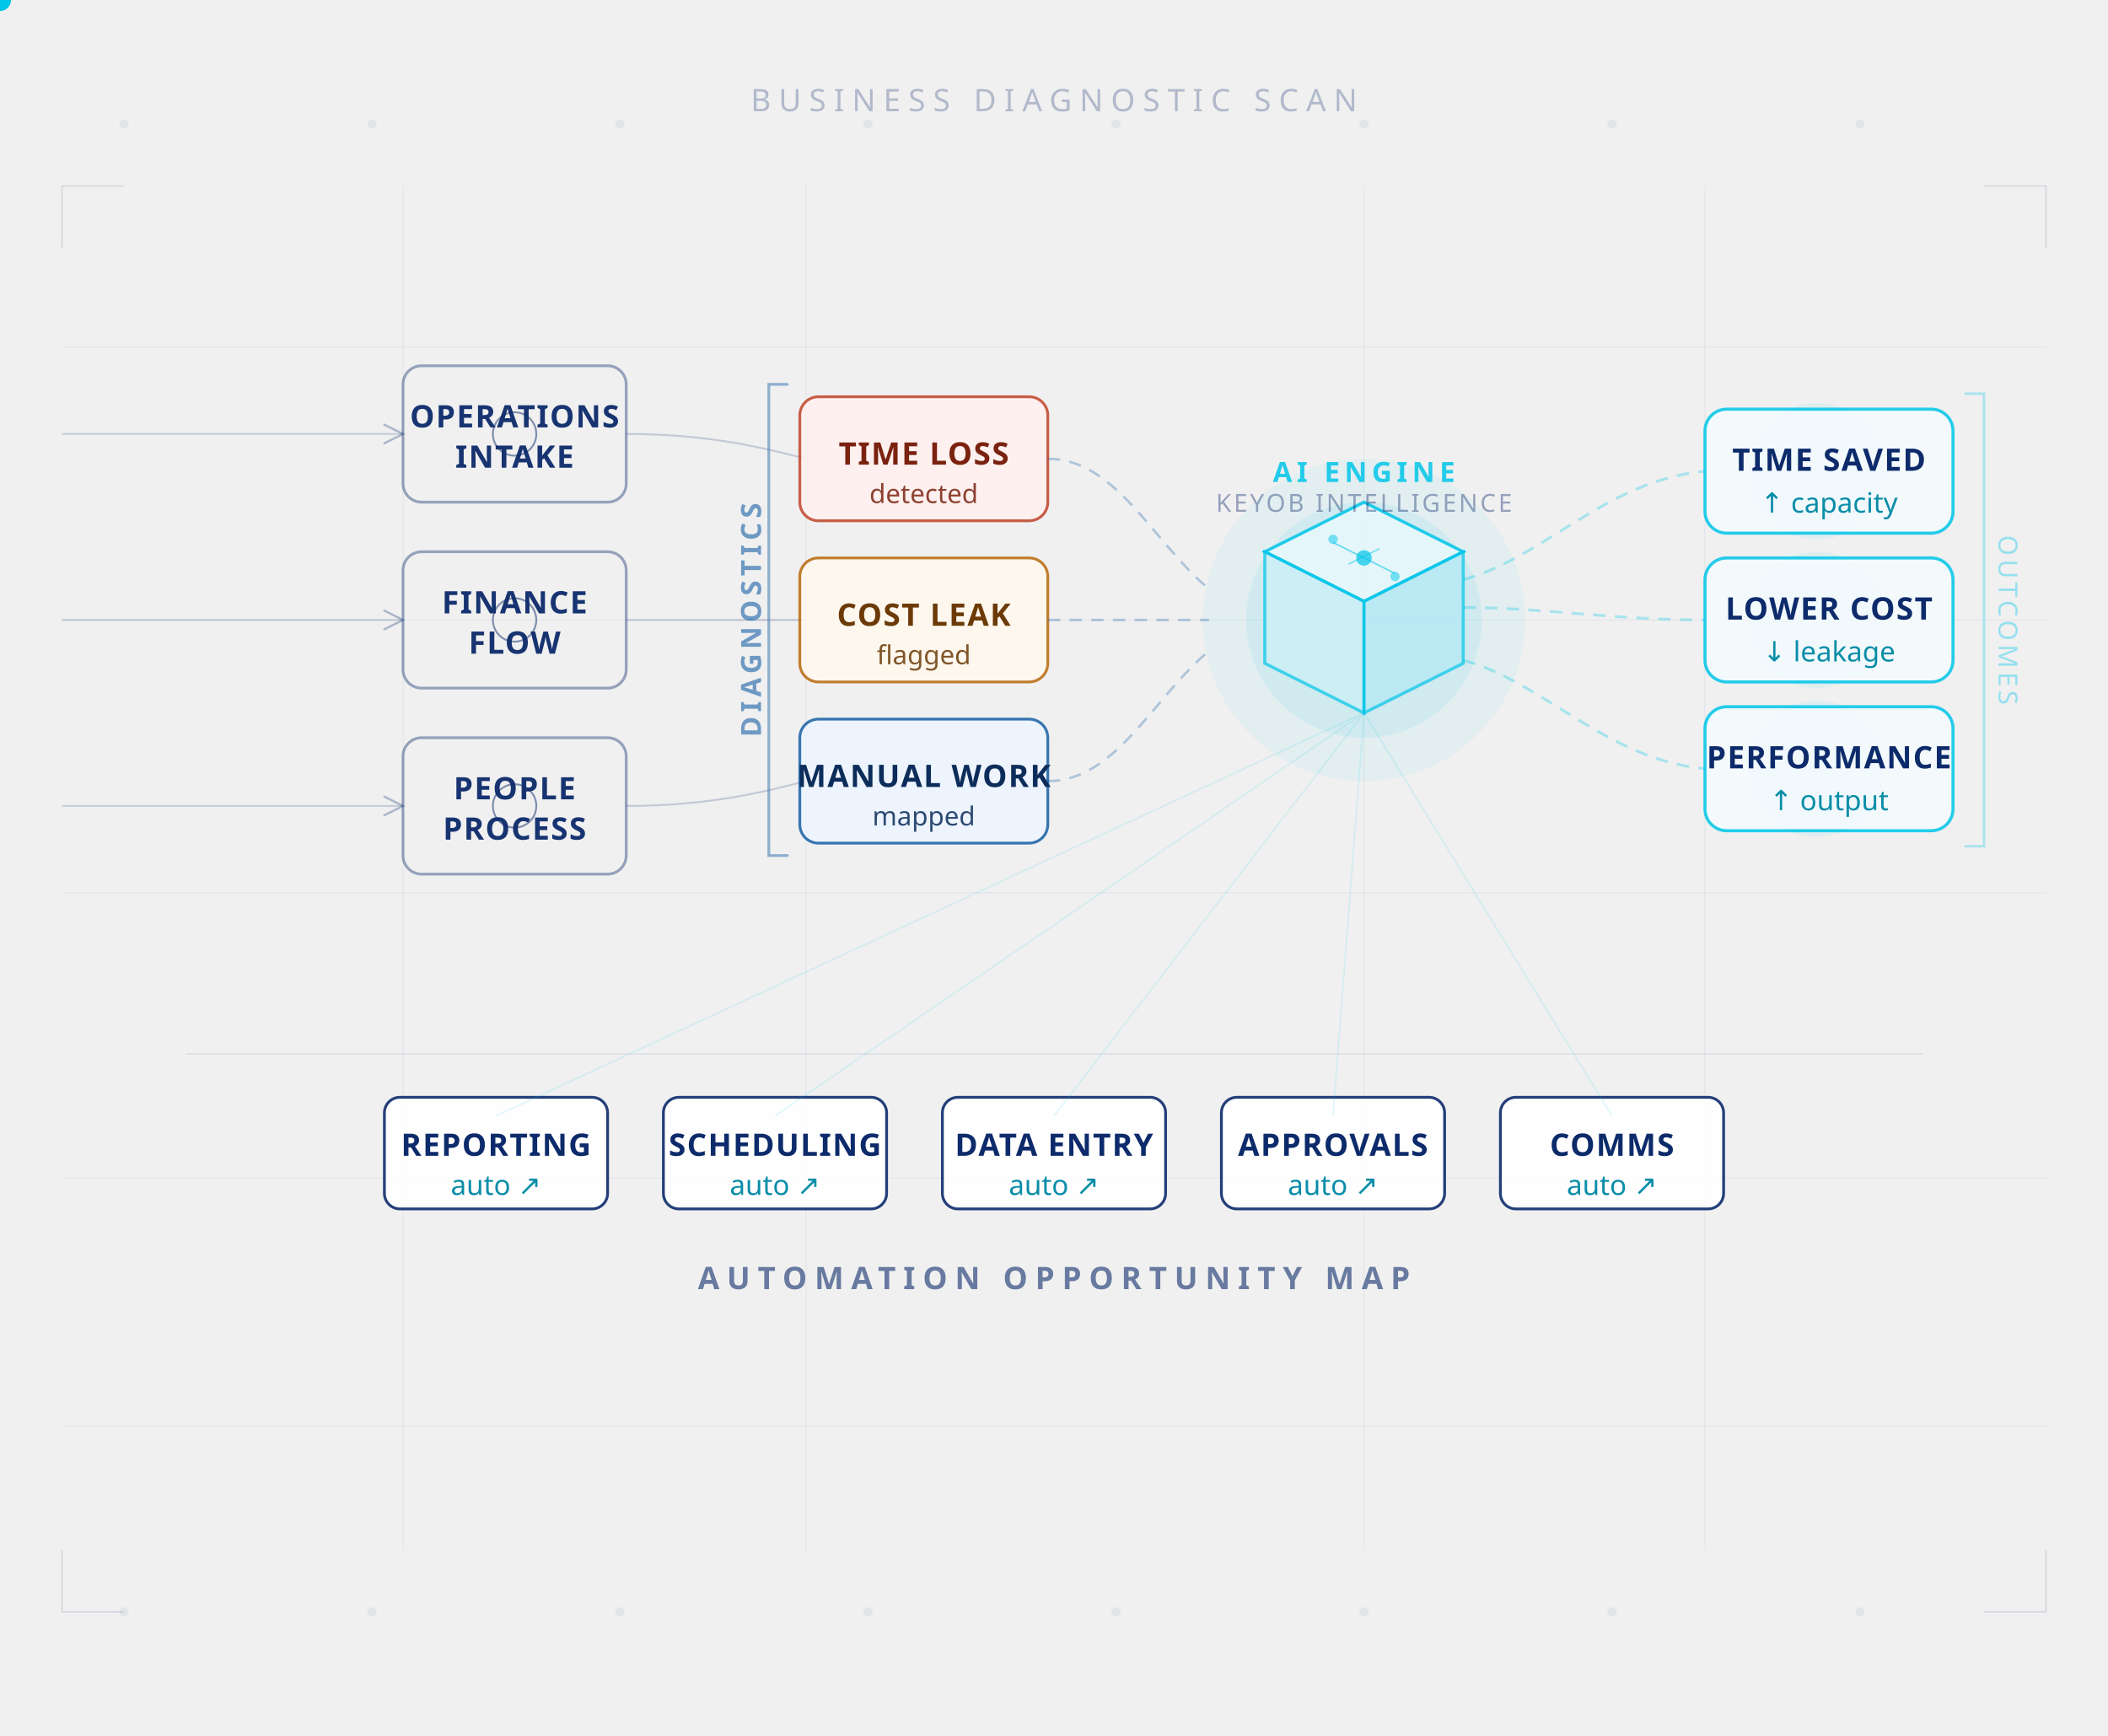
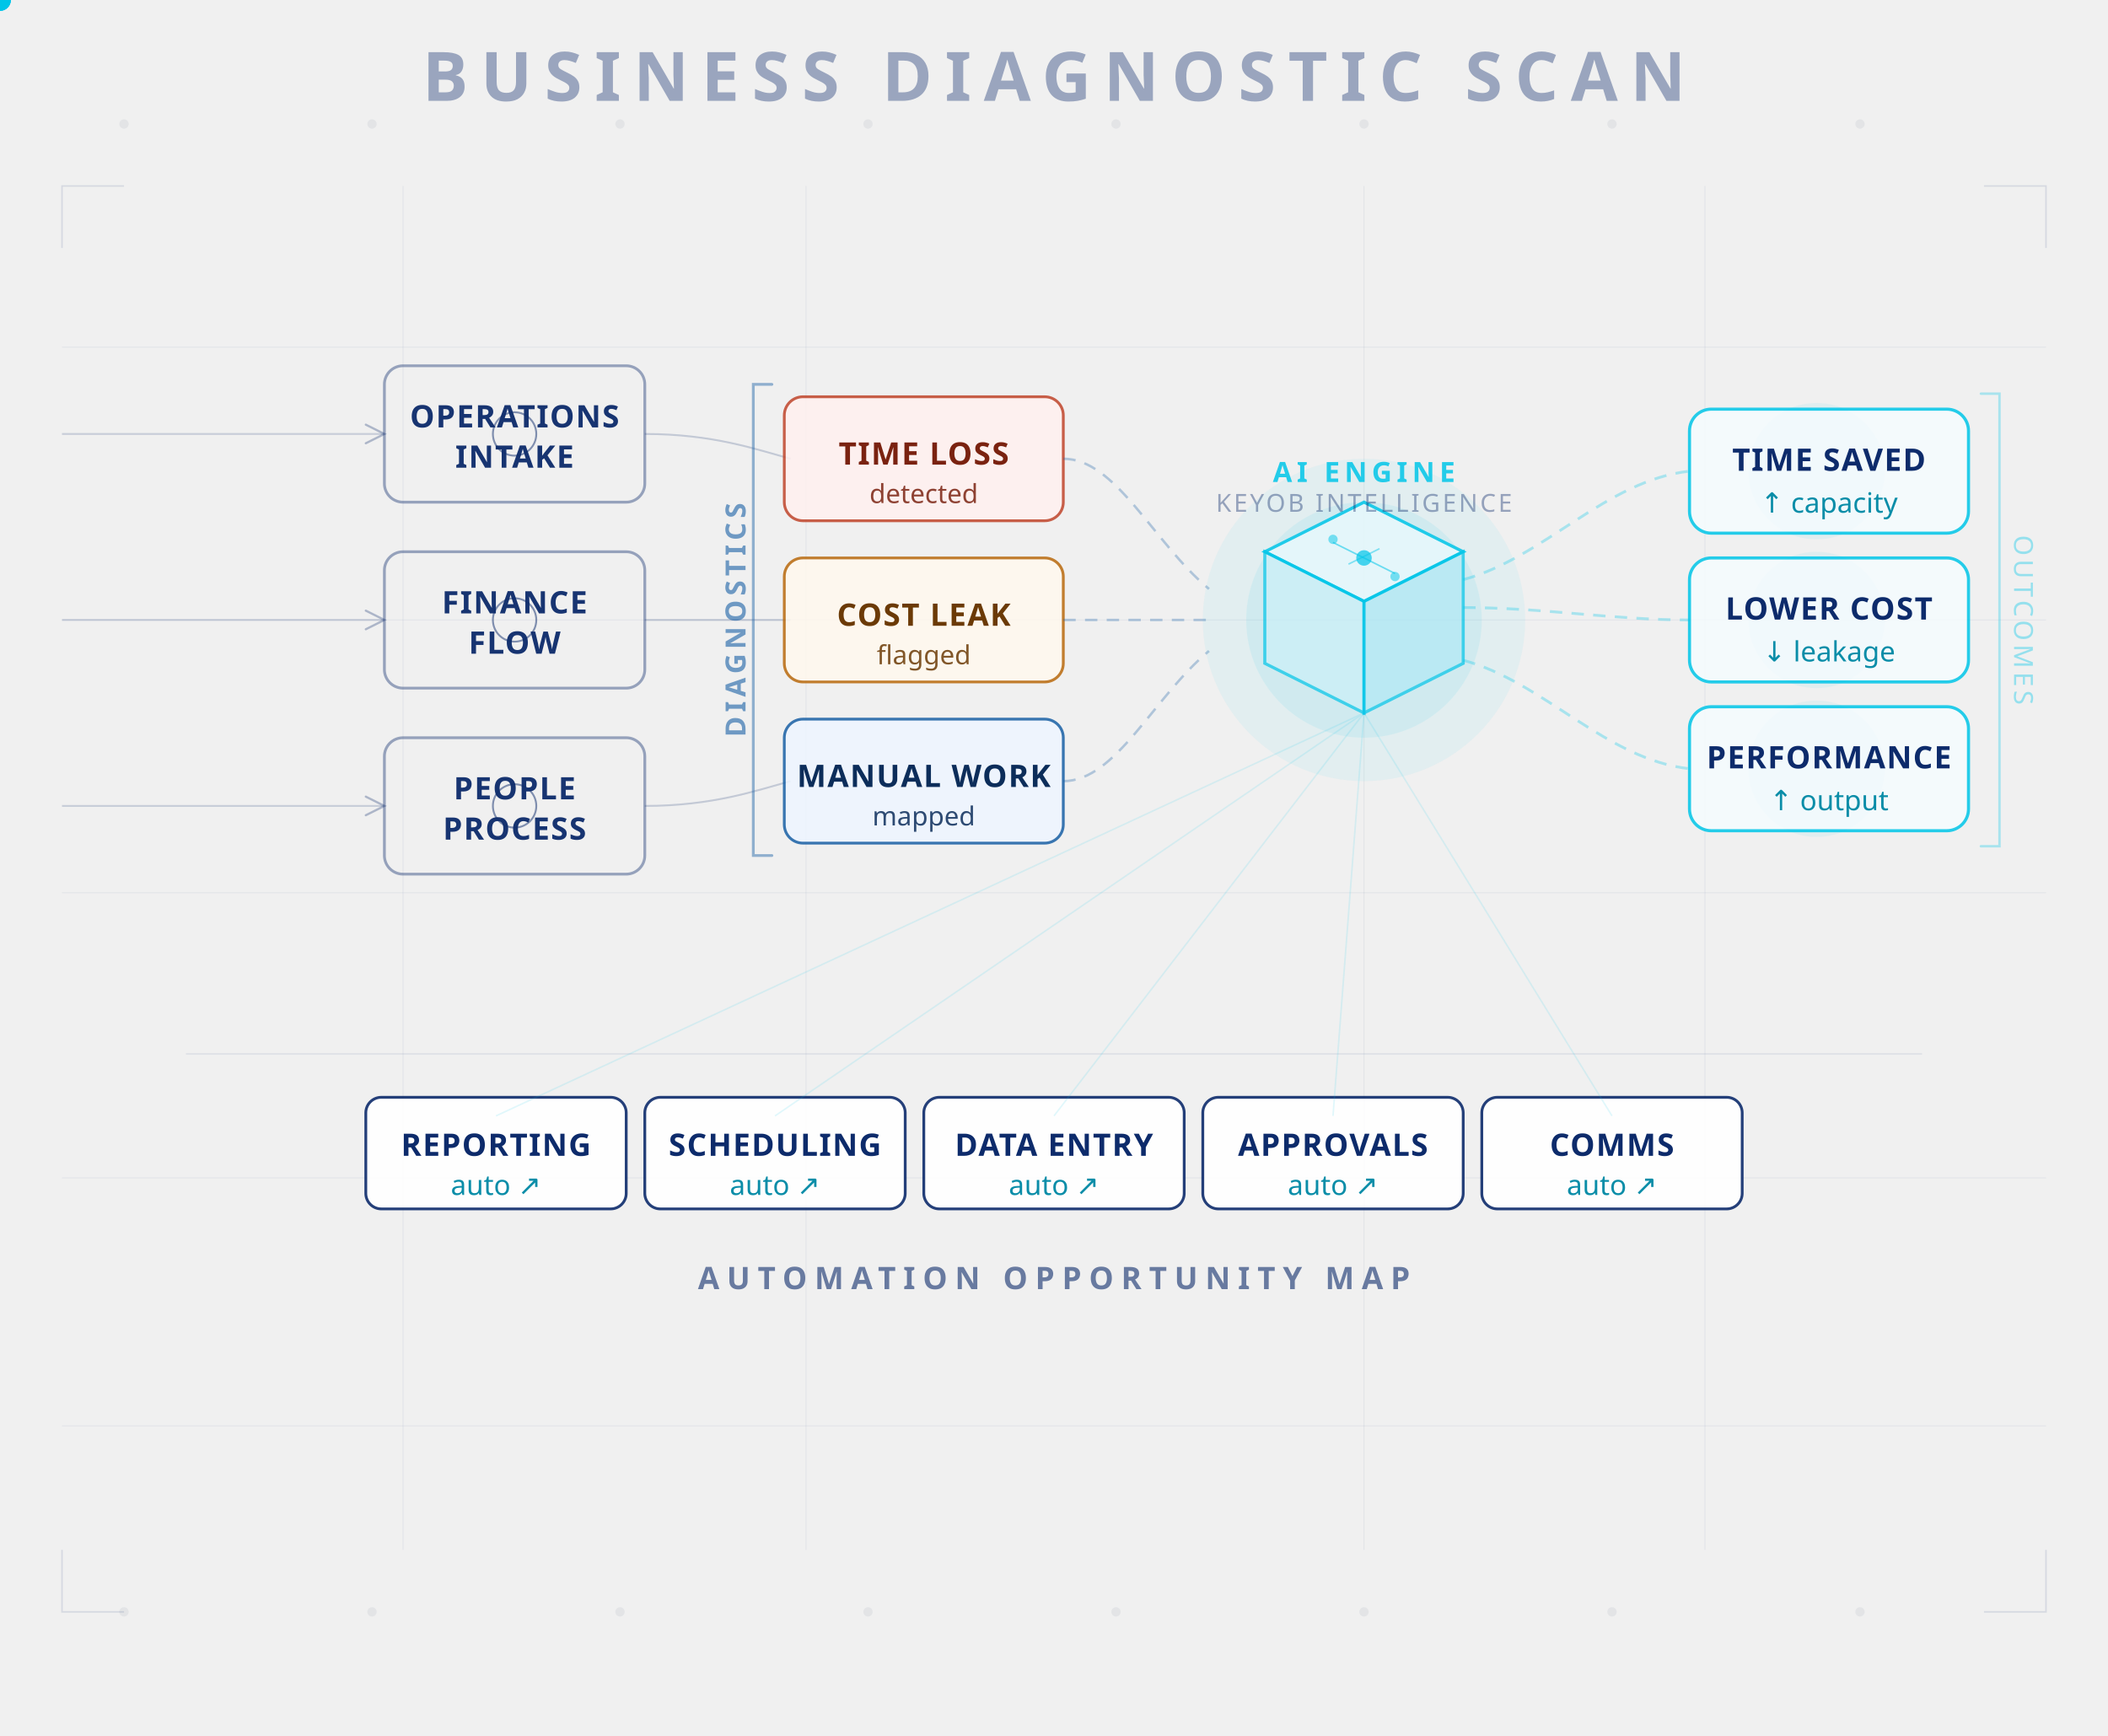
<svg xmlns="http://www.w3.org/2000/svg" viewBox="0 0 680 560" role="img" aria-labelledby="kdt kdd">
  <style>
    @keyframes flowDot {
      0%   { offset-distance: 0%;   opacity: 0; }
      5%   { opacity: 1; }
      80%  { opacity: 1; }
      100% { offset-distance: 100%; opacity: 0; }
    }
    @keyframes aiPulse {
      0%, 100% { opacity: 0.18; }
      50%      { opacity: 0.38; }
    }
    @keyframes nodePing {
      0%   { r: 7;  opacity: 0.6; }
      60%  { r: 14; opacity: 0;   }
      100% { r: 14; opacity: 0;   }
    }
    @keyframes outcomeGrow {
      0%, 100% { opacity: 0.25; }
      50%      { opacity: 0.55; }
    }
    .flow-dot      { offset-rotate: 0deg; animation: flowDot 4.5s ease-in-out infinite; }
    .ai-glow       { animation: aiPulse 3s ease-in-out infinite; }
    .ping          { animation: nodePing 2.8s ease-out infinite; }
    .outcome-glow  { animation: outcomeGrow 3.2s ease-in-out infinite; }
    @media (prefers-reduced-motion: reduce) {
      .flow-dot, .ai-glow, .ping, .outcome-glow { animation: none; }
    }
  </style>
  <g opacity="0.06" fill="#0A1F4B">
    <circle cx="40" cy="40" r="1.5" />
    <circle cx="120" cy="40" r="1.5" />
    <circle cx="200" cy="40" r="1.5" />
    <circle cx="280" cy="40" r="1.5" />
    <circle cx="360" cy="40" r="1.5" />
    <circle cx="440" cy="40" r="1.5" />
    <circle cx="520" cy="40" r="1.5" />
    <circle cx="600" cy="40" r="1.5" />
    <circle cx="40" cy="520" r="1.5" />
    <circle cx="120" cy="520" r="1.5" />
    <circle cx="200" cy="520" r="1.5" />
    <circle cx="280" cy="520" r="1.5" />
    <circle cx="360" cy="520" r="1.5" />
    <circle cx="440" cy="520" r="1.5" />
    <circle cx="520" cy="520" r="1.5" />
    <circle cx="600" cy="520" r="1.5" />
  </g>
  <g stroke="#0D2B6B" stroke-width="0.3" opacity="0.07" fill="none">
    <line x1="20" y1="112" x2="660" y2="112" />
    <line x1="20" y1="200" x2="660" y2="200" />
    <line x1="20" y1="288" x2="660" y2="288" />
    <line x1="20" y1="380" x2="660" y2="380" />
    <line x1="20" y1="460" x2="660" y2="460" />
  </g>
  <g stroke="#0D2B6B" stroke-width="0.3" opacity="0.07" fill="none">
    <line x1="130" y1="60" x2="130" y2="500" />
    <line x1="260" y1="60" x2="260" y2="500" />
    <line x1="440" y1="60" x2="440" y2="500" />
    <line x1="550" y1="60" x2="550" y2="500" />
  </g>
-   <text font-family="sans-serif" font-size="10" font-weight="500" letter-spacing="2.5" fill="#0D2B6B" opacity="0.28" x="340" y="32" text-anchor="middle" dominant-baseline="central">
+   <text font-family="sans-serif" font-size="22" font-weight="600" letter-spacing="4" fill="#0D2B6B" opacity="0.38" x="340" y="24" text-anchor="middle" dominant-baseline="central">
    BUSINESS DIAGNOSTIC SCAN
  </text>
  <circle cx="166" cy="140" r="7" fill="none" stroke="#0D2B6B" stroke-width="0.6" opacity="0.5" class="ping" style="animation-delay:0s" />
  <circle cx="166" cy="200" r="7" fill="none" stroke="#0D2B6B" stroke-width="0.6" opacity="0.5" class="ping" style="animation-delay:1s" />
  <circle cx="166" cy="260" r="7" fill="none" stroke="#0D2B6B" stroke-width="0.6" opacity="0.5" class="ping" style="animation-delay:2s" />
-   <rect x="130" y="118" width="72" height="44" rx="6" fill="none" stroke="#0D2B6B" stroke-width="0.9" opacity="0.4" />
-   <rect x="130" y="178" width="72" height="44" rx="6" fill="none" stroke="#0D2B6B" stroke-width="0.9" opacity="0.4" />
-   <rect x="130" y="238" width="72" height="44" rx="6" fill="none" stroke="#0D2B6B" stroke-width="0.9" opacity="0.4" />
+   <rect x="124" y="118" width="84" height="44" rx="6" fill="none" stroke="#0D2B6B" stroke-width="0.9" opacity="0.4" />
+   <rect x="124" y="178" width="84" height="44" rx="6" fill="none" stroke="#0D2B6B" stroke-width="0.9" opacity="0.4" />
+   <rect x="124" y="238" width="84" height="44" rx="6" fill="none" stroke="#0D2B6B" stroke-width="0.9" opacity="0.4" />
  <text font-family="sans-serif" font-size="10" fill="#0D2B6B" opacity="0.95" x="166" y="134" text-anchor="middle" dominant-baseline="central" font-weight="700" letter-spacing="0.4">OPERATIONS</text>
  <text font-family="sans-serif" font-size="10" fill="#0D2B6B" opacity="0.95" x="166" y="147" text-anchor="middle" dominant-baseline="central" font-weight="700" letter-spacing="0.4">INTAKE</text>
  <text font-family="sans-serif" font-size="10" fill="#0D2B6B" opacity="0.95" x="166" y="194" text-anchor="middle" dominant-baseline="central" font-weight="700" letter-spacing="0.4">FINANCE</text>
  <text font-family="sans-serif" font-size="10" fill="#0D2B6B" opacity="0.95" x="166" y="207" text-anchor="middle" dominant-baseline="central" font-weight="700" letter-spacing="0.4">FLOW</text>
  <text font-family="sans-serif" font-size="10" fill="#0D2B6B" opacity="0.95" x="166" y="254" text-anchor="middle" dominant-baseline="central" font-weight="700" letter-spacing="0.4">PEOPLE</text>
  <text font-family="sans-serif" font-size="10" fill="#0D2B6B" opacity="0.95" x="166" y="267" text-anchor="middle" dominant-baseline="central" font-weight="700" letter-spacing="0.4">PROCESS</text>
-   <line x1="20" y1="140" x2="130" y2="140" stroke="#0D2B6B" stroke-width="0.6" opacity="0.18" />
-   <line x1="20" y1="200" x2="130" y2="200" stroke="#0D2B6B" stroke-width="0.6" opacity="0.18" />
-   <line x1="20" y1="260" x2="130" y2="260" stroke="#0D2B6B" stroke-width="0.6" opacity="0.18" />
-   <path d="M 124 137 L 130 140 L 124 143" fill="none" stroke="#0D2B6B" stroke-width="0.7" opacity="0.3" stroke-linecap="round" />
-   <path d="M 124 197 L 130 200 L 124 203" fill="none" stroke="#0D2B6B" stroke-width="0.7" opacity="0.3" stroke-linecap="round" />
-   <path d="M 124 257 L 130 260 L 124 263" fill="none" stroke="#0D2B6B" stroke-width="0.7" opacity="0.3" stroke-linecap="round" />
-   <path d="M 202 140 C 230 140, 248 145, 260 148" fill="none" stroke="#0D2B6B" stroke-width="0.6" opacity="0.2" />
-   <path d="M 202 200 L 260 200" fill="none" stroke="#0D2B6B" stroke-width="0.6" opacity="0.2" />
-   <path d="M 202 260 C 230 260, 248 255, 260 252" fill="none" stroke="#0D2B6B" stroke-width="0.6" opacity="0.2" />
-   <rect x="258" y="128" width="80" height="40" rx="6" fill="#FFF0EE" stroke="#C0442A" stroke-width="0.9" opacity="0.85" />
+   <line x1="20" y1="140" x2="124" y2="140" stroke="#0D2B6B" stroke-width="0.6" opacity="0.18" />
+   <line x1="20" y1="200" x2="124" y2="200" stroke="#0D2B6B" stroke-width="0.6" opacity="0.18" />
+   <line x1="20" y1="260" x2="124" y2="260" stroke="#0D2B6B" stroke-width="0.6" opacity="0.18" />
+   <path d="M 118 137 L 124 140 L 118 143" fill="none" stroke="#0D2B6B" stroke-width="0.7" opacity="0.3" stroke-linecap="round" />
+   <path d="M 118 197 L 124 200 L 118 203" fill="none" stroke="#0D2B6B" stroke-width="0.7" opacity="0.3" stroke-linecap="round" />
+   <path d="M 118 257 L 124 260 L 118 263" fill="none" stroke="#0D2B6B" stroke-width="0.7" opacity="0.3" stroke-linecap="round" />
+   <path d="M 208 140 C 230 140, 244 145, 255 148" fill="none" stroke="#0D2B6B" stroke-width="0.6" opacity="0.2" />
+   <path d="M 208 200 L 255 200" fill="none" stroke="#0D2B6B" stroke-width="0.6" opacity="0.2" />
+   <path d="M 208 260 C 230 260, 244 255, 255 252" fill="none" stroke="#0D2B6B" stroke-width="0.6" opacity="0.2" />
+   <rect x="253" y="128" width="90" height="40" rx="6" fill="#FFF0EE" stroke="#C0442A" stroke-width="0.9" opacity="0.85" />
  <text font-family="sans-serif" font-size="10" fill="#7A2210" x="298" y="146" text-anchor="middle" dominant-baseline="central" font-weight="700" letter-spacing="0.4">TIME LOSS</text>
  <text font-family="sans-serif" font-size="8.5" fill="#7A2210" opacity="0.85" x="298" y="159" text-anchor="middle" dominant-baseline="central">detected</text>
-   <rect x="258" y="180" width="80" height="40" rx="6" fill="#FFF8ED" stroke="#B8680C" stroke-width="0.9" opacity="0.85" />
+   <rect x="253" y="180" width="90" height="40" rx="6" fill="#FFF8ED" stroke="#B8680C" stroke-width="0.9" opacity="0.85" />
  <text font-family="sans-serif" font-size="10" fill="#6B3A06" x="298" y="198" text-anchor="middle" dominant-baseline="central" font-weight="700" letter-spacing="0.4">COST LEAK</text>
  <text font-family="sans-serif" font-size="8.5" fill="#6B3A06" opacity="0.85" x="298" y="211" text-anchor="middle" dominant-baseline="central">flagged</text>
-   <rect x="258" y="232" width="80" height="40" rx="6" fill="#EDF4FF" stroke="#185FA5" stroke-width="0.9" opacity="0.85" />
+   <rect x="253" y="232" width="90" height="40" rx="6" fill="#EDF4FF" stroke="#185FA5" stroke-width="0.9" opacity="0.85" />
  <text font-family="sans-serif" font-size="10" fill="#0C2D5A" x="298" y="250" text-anchor="middle" dominant-baseline="central" font-weight="700" letter-spacing="0.4">MANUAL WORK</text>
  <text font-family="sans-serif" font-size="8.5" fill="#0C2D5A" opacity="0.85" x="298" y="263" text-anchor="middle" dominant-baseline="central">mapped</text>
-   <path d="M 254 124 L 248 124 L 248 276 L 254 276" fill="none" stroke="#185FA5" stroke-width="0.9" opacity="0.45" stroke-linecap="round" />
-   <text font-family="sans-serif" font-size="9" fill="#185FA5" opacity="0.6" x="242" y="200" text-anchor="middle" dominant-baseline="central" transform="rotate(-90, 242, 200)" letter-spacing="1.4" font-weight="600">DIAGNOSTICS</text>
+   <path d="M 249 124 L 243 124 L 243 276 L 249 276" fill="none" stroke="#185FA5" stroke-width="0.9" opacity="0.45" stroke-linecap="round" />
+   <text font-family="sans-serif" font-size="9" fill="#185FA5" opacity="0.6" x="237" y="200" text-anchor="middle" dominant-baseline="central" transform="rotate(-90, 237, 200)" letter-spacing="1.4" font-weight="600">DIAGNOSTICS</text>
  <ellipse cx="440" cy="200" rx="52" ry="52" fill="#00C5E8" opacity="0.06" class="ai-glow" />
  <ellipse cx="440" cy="200" rx="38" ry="38" fill="#00C5E8" opacity="0.08" class="ai-glow" style="animation-delay:1.5s" />
-   <path d="M 338 148 C 360 148, 372 175, 390 190" fill="none" stroke="#185FA5" stroke-width="0.8" opacity="0.3" stroke-dasharray="4 3" />
-   <path d="M 338 200 L 390 200" fill="none" stroke="#185FA5" stroke-width="0.8" opacity="0.3" stroke-dasharray="4 3" />
-   <path d="M 338 252 C 360 252, 372 225, 390 210" fill="none" stroke="#185FA5" stroke-width="0.8" opacity="0.3" stroke-dasharray="4 3" />
+   <path d="M 343 148 C 360 148, 372 175, 390 190" fill="none" stroke="#185FA5" stroke-width="0.8" opacity="0.3" stroke-dasharray="4 3" />
+   <path d="M 343 200 L 390 200" fill="none" stroke="#185FA5" stroke-width="0.8" opacity="0.3" stroke-dasharray="4 3" />
+   <path d="M 343 252 C 360 252, 372 225, 390 210" fill="none" stroke="#185FA5" stroke-width="0.8" opacity="0.3" stroke-dasharray="4 3" />
  <polygon points="440,162 472,178 440,194 408,178" fill="#E8F8FC" stroke="#00C5E8" stroke-width="1" opacity="0.85" />
  <polygon points="408,178 440,194 440,230 408,214" fill="#CBF0F8" stroke="#00C5E8" stroke-width="1" opacity="0.7" />
  <polygon points="440,194 472,178 472,214 440,230" fill="#B0E8F5" stroke="#00C5E8" stroke-width="1" opacity="0.7" />
  <line x1="430" y1="175" x2="450" y2="185" stroke="#00C5E8" stroke-width="0.5" opacity="0.55" />
  <line x1="435" y1="182" x2="445" y2="177" stroke="#00C5E8" stroke-width="0.5" opacity="0.45" />
  <circle cx="440" cy="180" r="2.5" fill="#00C5E8" opacity="0.7" />
  <circle cx="430" cy="174" r="1.5" fill="#00C5E8" opacity="0.5" />
  <circle cx="450" cy="186" r="1.5" fill="#00C5E8" opacity="0.5" />
  <text font-family="sans-serif" font-size="9" fill="#00C5E8" opacity="0.85" x="440" y="152" text-anchor="middle" dominant-baseline="central" font-weight="600" letter-spacing="1.5">AI ENGINE</text>
  <text font-family="sans-serif" font-size="8" fill="#0D2B6B" opacity="0.4" x="440" y="162" text-anchor="middle" dominant-baseline="central" letter-spacing="0.8">KEYOB INTELLIGENCE</text>
-   <path d="M 472 187 C 498 180, 518 155, 550 152" fill="none" stroke="#00C5E8" stroke-width="0.9" opacity="0.3" stroke-dasharray="4 3" />
-   <path d="M 472 196 C 498 196, 520 200, 550 200" fill="none" stroke="#00C5E8" stroke-width="0.9" opacity="0.3" stroke-dasharray="4 3" />
-   <path d="M 472 213 C 498 220, 518 245, 550 248" fill="none" stroke="#00C5E8" stroke-width="0.9" opacity="0.3" stroke-dasharray="4 3" />
+   <path d="M 472 187 C 498 180, 518 155, 545 152" fill="none" stroke="#00C5E8" stroke-width="0.9" opacity="0.3" stroke-dasharray="4 3" />
+   <path d="M 472 196 C 498 196, 520 200, 545 200" fill="none" stroke="#00C5E8" stroke-width="0.9" opacity="0.3" stroke-dasharray="4 3" />
+   <path d="M 472 213 C 498 220, 518 245, 545 248" fill="none" stroke="#00C5E8" stroke-width="0.9" opacity="0.3" stroke-dasharray="4 3" />
  <circle cx="586" cy="152" r="22" fill="#00C5E8" opacity="0.07" class="outcome-glow" style="animation-delay:0.5s" />
  <circle cx="586" cy="200" r="22" fill="#00C5E8" opacity="0.07" class="outcome-glow" style="animation-delay:1.4s" />
  <circle cx="586" cy="248" r="22" fill="#00C5E8" opacity="0.07" class="outcome-glow" style="animation-delay:2.3s" />
-   <rect x="550" y="132" width="80" height="40" rx="7" fill="#F4FCFE" stroke="#00C5E8" stroke-width="1" opacity="0.85" />
+   <rect x="545" y="132" width="90" height="40" rx="7" fill="#F4FCFE" stroke="#00C5E8" stroke-width="1" opacity="0.85" />
  <text font-family="sans-serif" font-size="10" fill="#0D2B6B" opacity="1" x="590" y="148" text-anchor="middle" dominant-baseline="central" font-weight="700" letter-spacing="0.4">TIME SAVED</text>
  <text font-family="sans-serif" font-size="9" fill="#0A8DA8" opacity="1" x="590" y="161" text-anchor="middle" dominant-baseline="central" font-weight="500">↑ capacity</text>
-   <rect x="550" y="180" width="80" height="40" rx="7" fill="#F4FCFE" stroke="#00C5E8" stroke-width="1" opacity="0.85" />
+   <rect x="545" y="180" width="90" height="40" rx="7" fill="#F4FCFE" stroke="#00C5E8" stroke-width="1" opacity="0.85" />
  <text font-family="sans-serif" font-size="10" fill="#0D2B6B" opacity="1" x="590" y="196" text-anchor="middle" dominant-baseline="central" font-weight="700" letter-spacing="0.4">LOWER COST</text>
  <text font-family="sans-serif" font-size="9" fill="#0A8DA8" opacity="1" x="590" y="209" text-anchor="middle" dominant-baseline="central" font-weight="500">↓ leakage</text>
-   <rect x="550" y="228" width="80" height="40" rx="7" fill="#F4FCFE" stroke="#00C5E8" stroke-width="1" opacity="0.85" />
+   <rect x="545" y="228" width="90" height="40" rx="7" fill="#F4FCFE" stroke="#00C5E8" stroke-width="1" opacity="0.85" />
  <text font-family="sans-serif" font-size="10" fill="#0D2B6B" opacity="1" x="590" y="244" text-anchor="middle" dominant-baseline="central" font-weight="700" letter-spacing="0.4">PERFORMANCE</text>
  <text font-family="sans-serif" font-size="9" fill="#0A8DA8" opacity="1" x="590" y="257" text-anchor="middle" dominant-baseline="central" font-weight="500">↑ output</text>
-   <path d="M 634 127 L 640 127 L 640 273 L 634 273" fill="none" stroke="#00C5E8" stroke-width="0.8" opacity="0.3" stroke-linecap="round" />
-   <text font-family="sans-serif" font-size="8.5" fill="#00C5E8" opacity="0.38" x="648" y="200" text-anchor="middle" dominant-baseline="central" transform="rotate(90, 648, 200)" letter-spacing="1.2">OUTCOMES</text>
-   <circle r="3" fill="#185FA5" opacity="0.75" class="flow-dot" style="offset-path: path('M 20 140 L 130 140'); animation-delay:0s; animation-duration:3.2s" />
-   <circle r="3" fill="#185FA5" opacity="0.75" class="flow-dot" style="offset-path: path('M 20 200 L 130 200'); animation-delay:1s; animation-duration:3.2s" />
-   <circle r="3" fill="#185FA5" opacity="0.75" class="flow-dot" style="offset-path: path('M 20 260 L 130 260'); animation-delay:2s; animation-duration:3.2s" />
-   <circle r="2.5" fill="#185FA5" opacity="0.65" class="flow-dot" style="offset-path: path('M 202 140 C 230 140, 248 145, 260 148'); animation-delay:0.8s; animation-duration:3.6s" />
-   <circle r="2.5" fill="#185FA5" opacity="0.65" class="flow-dot" style="offset-path: path('M 202 200 L 260 200'); animation-delay:1.6s; animation-duration:3.6s" />
-   <circle r="2.5" fill="#185FA5" opacity="0.65" class="flow-dot" style="offset-path: path('M 202 260 C 230 260, 248 255, 260 252'); animation-delay:2.4s; animation-duration:3.6s" />
-   <circle r="3.5" fill="#00C5E8" opacity="0.9" class="flow-dot" style="offset-path: path('M 338 148 C 360 148, 372 175, 390 190'); animation-delay:1.2s; animation-duration:5s" />
-   <circle r="3.5" fill="#00C5E8" opacity="0.9" class="flow-dot" style="offset-path: path('M 338 200 L 390 200'); animation-delay:2.2s; animation-duration:5s" />
-   <circle r="3.5" fill="#00C5E8" opacity="0.9" class="flow-dot" style="offset-path: path('M 338 252 C 360 252, 372 225, 390 210'); animation-delay:3.2s; animation-duration:5s" />
-   <circle r="3" fill="#00C5E8" opacity="0.85" class="flow-dot" style="offset-path: path('M 472 187 C 498 180, 518 155, 550 152'); animation-delay:2s; animation-duration:4.2s" />
-   <circle r="3" fill="#00C5E8" opacity="0.85" class="flow-dot" style="offset-path: path('M 472 196 C 498 196, 520 200, 550 200'); animation-delay:3s; animation-duration:4.2s" />
-   <circle r="3" fill="#00C5E8" opacity="0.85" class="flow-dot" style="offset-path: path('M 472 213 C 498 220, 518 245, 550 248'); animation-delay:4s; animation-duration:4.2s" />
+   <path d="M 639 127 L 645 127 L 645 273 L 639 273" fill="none" stroke="#00C5E8" stroke-width="0.8" opacity="0.3" stroke-linecap="round" />
+   <text font-family="sans-serif" font-size="8.5" fill="#00C5E8" opacity="0.38" x="653" y="200" text-anchor="middle" dominant-baseline="central" transform="rotate(90, 653, 200)" letter-spacing="1.2">OUTCOMES</text>
+   <circle r="3" fill="#185FA5" opacity="0.75" class="flow-dot" style="offset-path: path('M 20 140 L 124 140'); animation-delay:0s; animation-duration:3.2s" />
+   <circle r="3" fill="#185FA5" opacity="0.75" class="flow-dot" style="offset-path: path('M 20 200 L 124 200'); animation-delay:1s; animation-duration:3.2s" />
+   <circle r="3" fill="#185FA5" opacity="0.75" class="flow-dot" style="offset-path: path('M 20 260 L 124 260'); animation-delay:2s; animation-duration:3.2s" />
+   <circle r="2.5" fill="#185FA5" opacity="0.65" class="flow-dot" style="offset-path: path('M 208 140 C 230 140, 244 145, 255 148'); animation-delay:0.8s; animation-duration:3.6s" />
+   <circle r="2.5" fill="#185FA5" opacity="0.65" class="flow-dot" style="offset-path: path('M 208 200 L 255 200'); animation-delay:1.6s; animation-duration:3.6s" />
+   <circle r="2.5" fill="#185FA5" opacity="0.65" class="flow-dot" style="offset-path: path('M 208 260 C 230 260, 244 255, 255 252'); animation-delay:2.4s; animation-duration:3.6s" />
+   <circle r="3.5" fill="#00C5E8" opacity="0.9" class="flow-dot" style="offset-path: path('M 343 148 C 360 148, 372 175, 390 190'); animation-delay:1.2s; animation-duration:5s" />
+   <circle r="3.5" fill="#00C5E8" opacity="0.9" class="flow-dot" style="offset-path: path('M 343 200 L 390 200'); animation-delay:2.2s; animation-duration:5s" />
+   <circle r="3.5" fill="#00C5E8" opacity="0.9" class="flow-dot" style="offset-path: path('M 343 252 C 360 252, 372 225, 390 210'); animation-delay:3.2s; animation-duration:5s" />
+   <circle r="3" fill="#00C5E8" opacity="0.85" class="flow-dot" style="offset-path: path('M 472 187 C 498 180, 518 155, 545 152'); animation-delay:2s; animation-duration:4.2s" />
+   <circle r="3" fill="#00C5E8" opacity="0.85" class="flow-dot" style="offset-path: path('M 472 196 C 498 196, 520 200, 545 200'); animation-delay:3s; animation-duration:4.2s" />
+   <circle r="3" fill="#00C5E8" opacity="0.85" class="flow-dot" style="offset-path: path('M 472 213 C 498 220, 518 245, 545 248'); animation-delay:4s; animation-duration:4.2s" />
  <line x1="60" y1="340" x2="620" y2="340" stroke="#0D2B6B" stroke-width="0.4" opacity="0.1" />
  <g>
-     <rect x="124" y="354" width="72" height="36" rx="5" fill="#FFFFFF" stroke="#0D2B6B" stroke-width="0.9" opacity="0.9" />
+     <rect x="118" y="354" width="84" height="36" rx="5" fill="#FFFFFF" stroke="#0D2B6B" stroke-width="0.9" opacity="0.9" />
    <text font-family="sans-serif" font-size="10" fill="#0D2B6B" x="160" y="369" text-anchor="middle" dominant-baseline="central" font-weight="700" letter-spacing="0.4">REPORTING</text>
    <text font-family="sans-serif" font-size="9" fill="#0A8DA8" x="160" y="382" text-anchor="middle" dominant-baseline="central" font-weight="500">auto ↗</text>
-     <rect x="214" y="354" width="72" height="36" rx="5" fill="#FFFFFF" stroke="#0D2B6B" stroke-width="0.9" opacity="0.9" />
+     <rect x="208" y="354" width="84" height="36" rx="5" fill="#FFFFFF" stroke="#0D2B6B" stroke-width="0.9" opacity="0.9" />
    <text font-family="sans-serif" font-size="10" fill="#0D2B6B" x="250" y="369" text-anchor="middle" dominant-baseline="central" font-weight="700" letter-spacing="0.4">SCHEDULING</text>
    <text font-family="sans-serif" font-size="9" fill="#0A8DA8" x="250" y="382" text-anchor="middle" dominant-baseline="central" font-weight="500">auto ↗</text>
-     <rect x="304" y="354" width="72" height="36" rx="5" fill="#FFFFFF" stroke="#0D2B6B" stroke-width="0.9" opacity="0.9" />
+     <rect x="298" y="354" width="84" height="36" rx="5" fill="#FFFFFF" stroke="#0D2B6B" stroke-width="0.9" opacity="0.9" />
    <text font-family="sans-serif" font-size="10" fill="#0D2B6B" x="340" y="369" text-anchor="middle" dominant-baseline="central" font-weight="700" letter-spacing="0.4">DATA ENTRY</text>
    <text font-family="sans-serif" font-size="9" fill="#0A8DA8" x="340" y="382" text-anchor="middle" dominant-baseline="central" font-weight="500">auto ↗</text>
-     <rect x="394" y="354" width="72" height="36" rx="5" fill="#FFFFFF" stroke="#0D2B6B" stroke-width="0.9" opacity="0.9" />
+     <rect x="388" y="354" width="84" height="36" rx="5" fill="#FFFFFF" stroke="#0D2B6B" stroke-width="0.9" opacity="0.9" />
    <text font-family="sans-serif" font-size="10" fill="#0D2B6B" x="430" y="369" text-anchor="middle" dominant-baseline="central" font-weight="700" letter-spacing="0.4">APPROVALS</text>
    <text font-family="sans-serif" font-size="9" fill="#0A8DA8" x="430" y="382" text-anchor="middle" dominant-baseline="central" font-weight="500">auto ↗</text>
-     <rect x="484" y="354" width="72" height="36" rx="5" fill="#FFFFFF" stroke="#0D2B6B" stroke-width="0.9" opacity="0.9" />
+     <rect x="478" y="354" width="84" height="36" rx="5" fill="#FFFFFF" stroke="#0D2B6B" stroke-width="0.9" opacity="0.9" />
    <text font-family="sans-serif" font-size="10" fill="#0D2B6B" x="520" y="369" text-anchor="middle" dominant-baseline="central" font-weight="700" letter-spacing="0.4">COMMS</text>
    <text font-family="sans-serif" font-size="9" fill="#0A8DA8" x="520" y="382" text-anchor="middle" dominant-baseline="central" font-weight="500">auto ↗</text>
  </g>
  <g opacity="0.12" stroke="#00C5E8" stroke-width="0.5" fill="none">
    <line x1="440" y1="230" x2="160" y2="360" />
    <line x1="440" y1="230" x2="250" y2="360" />
    <line x1="440" y1="230" x2="340" y2="360" />
    <line x1="440" y1="230" x2="430" y2="360" />
    <line x1="440" y1="230" x2="520" y2="360" />
  </g>
  <text font-family="sans-serif" font-size="10" fill="#0D2B6B" opacity="0.6" x="340" y="412" text-anchor="middle" dominant-baseline="central" letter-spacing="2.4" font-weight="700">AUTOMATION OPPORTUNITY MAP</text>
  <g fill="none" stroke="#0D2B6B" stroke-width="0.5" opacity="0.12">
    <path d="M 20 80 L 20 60 L 40 60" />
    <path d="M 660 80 L 660 60 L 640 60" />
    <path d="M 20 500 L 20 520 L 40 520" />
    <path d="M 660 500 L 660 520 L 640 520" />
  </g>
</svg>
